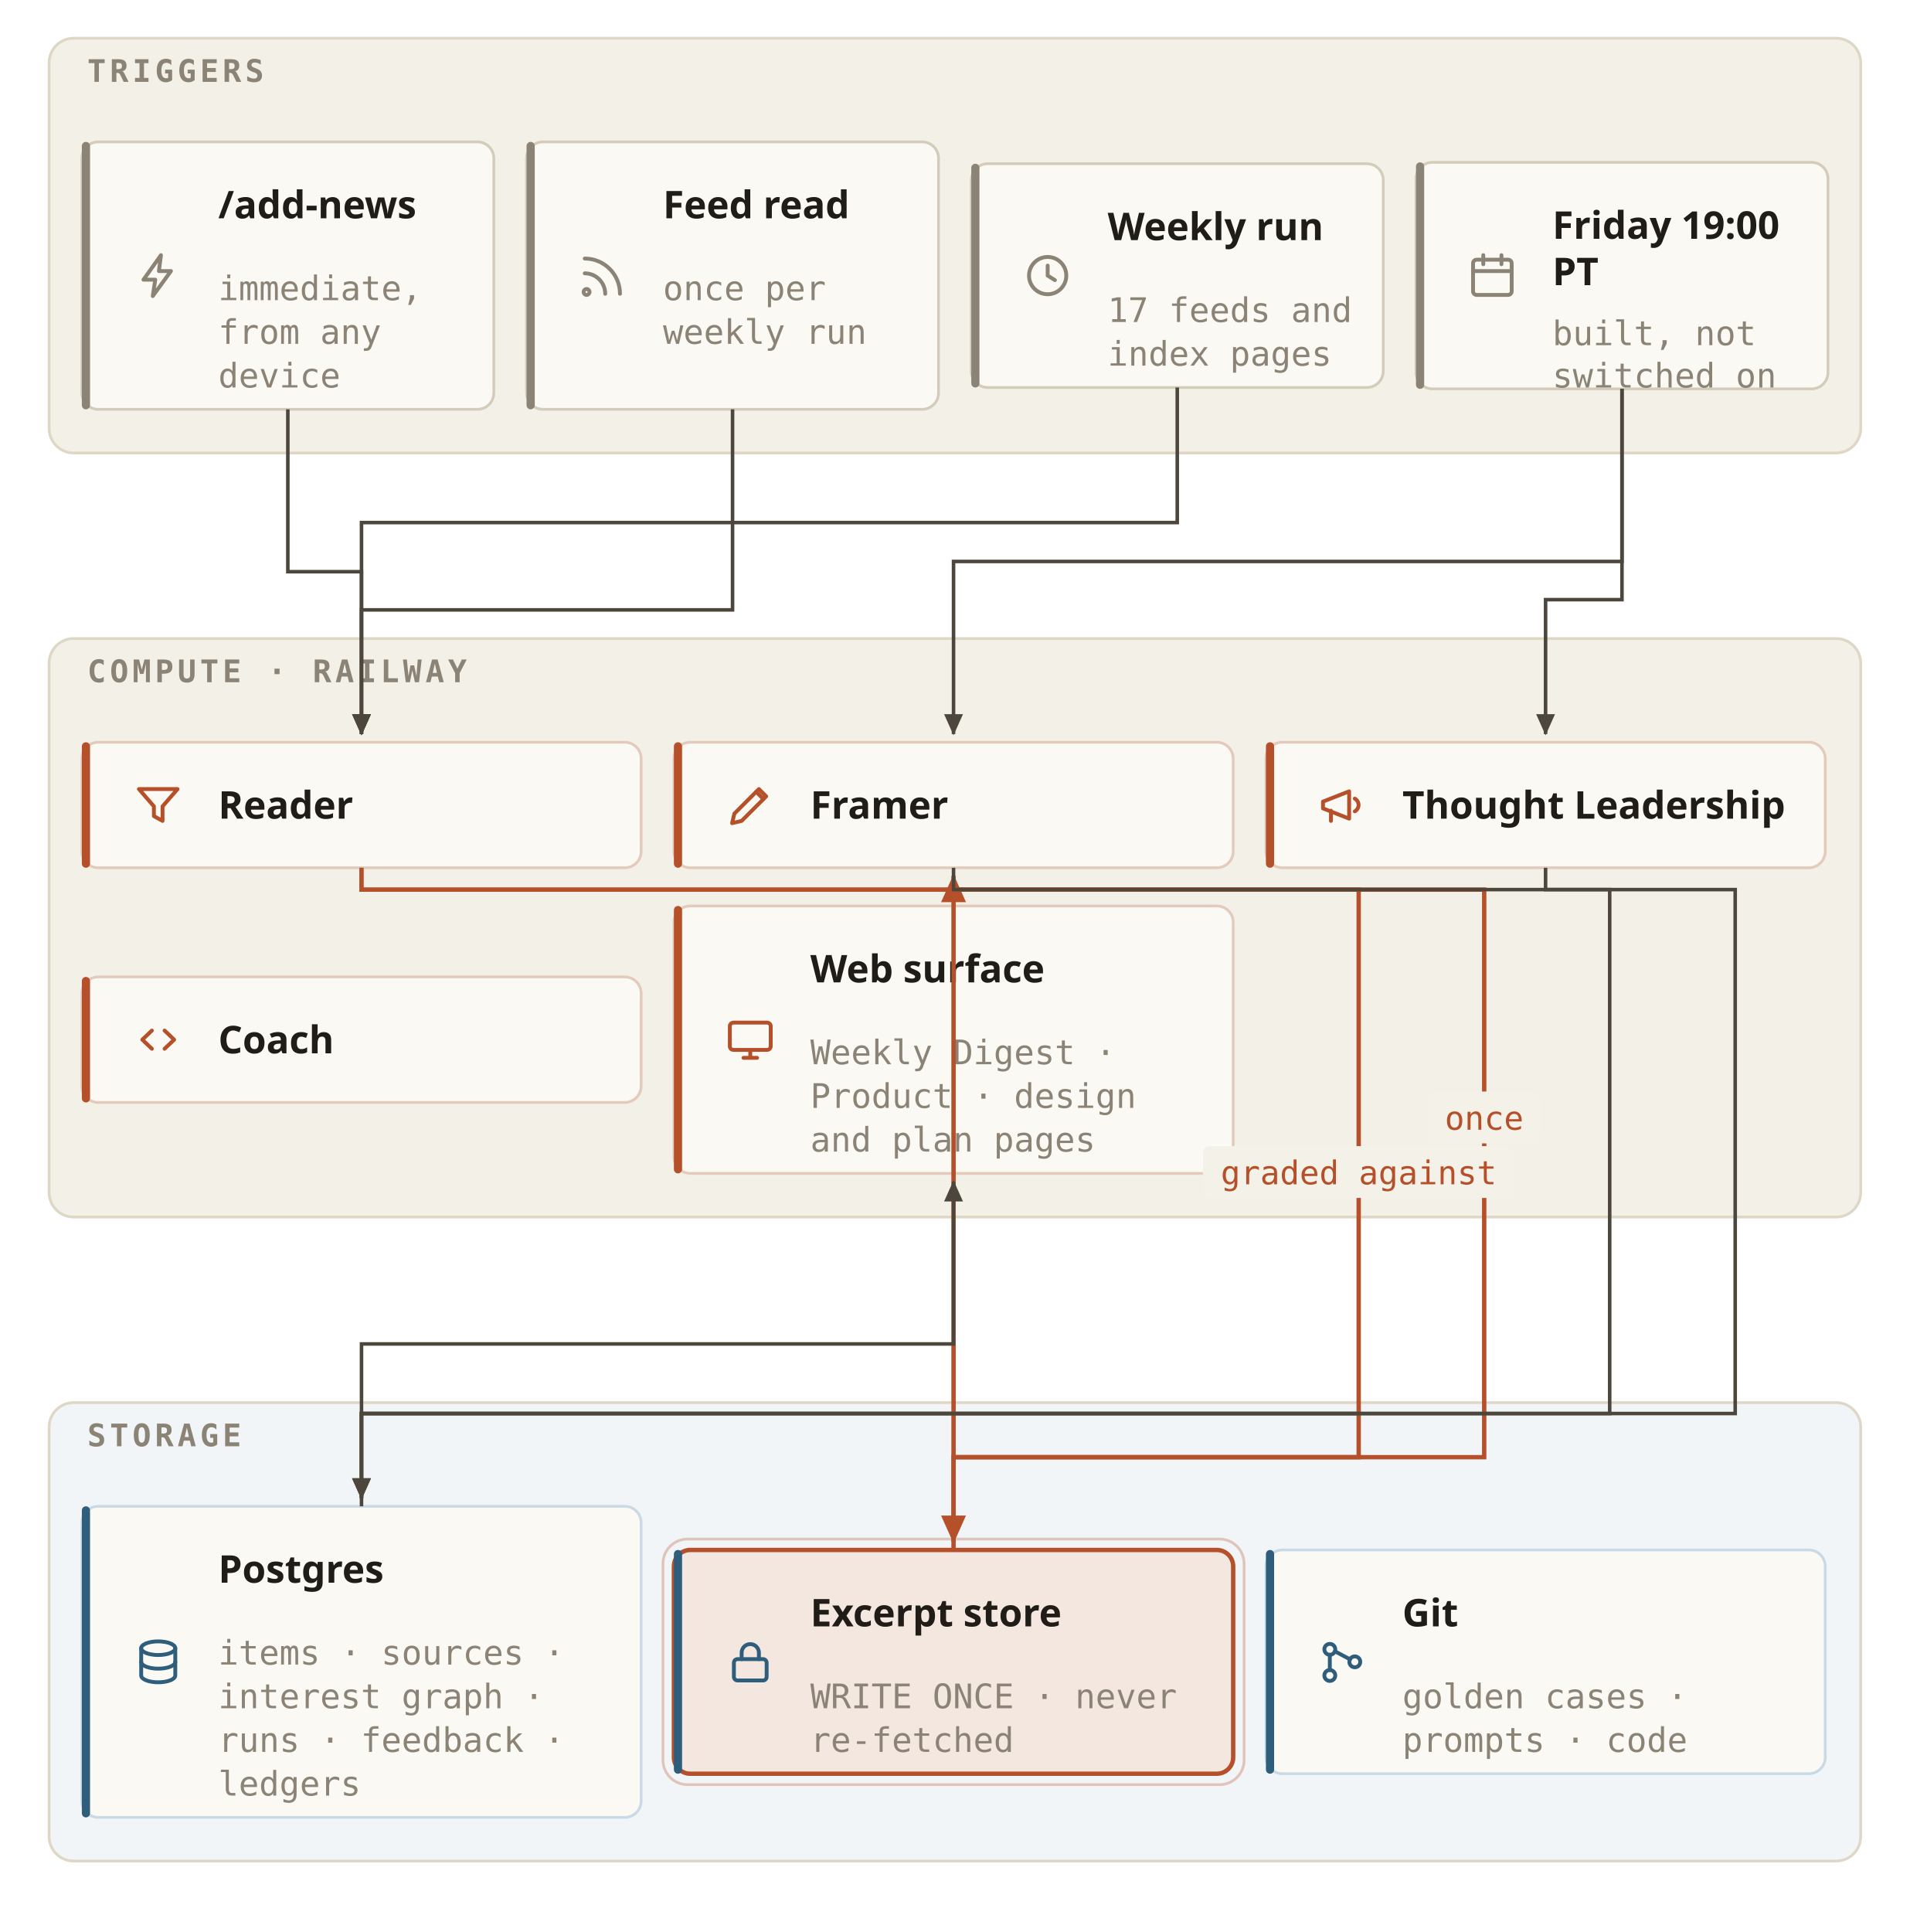
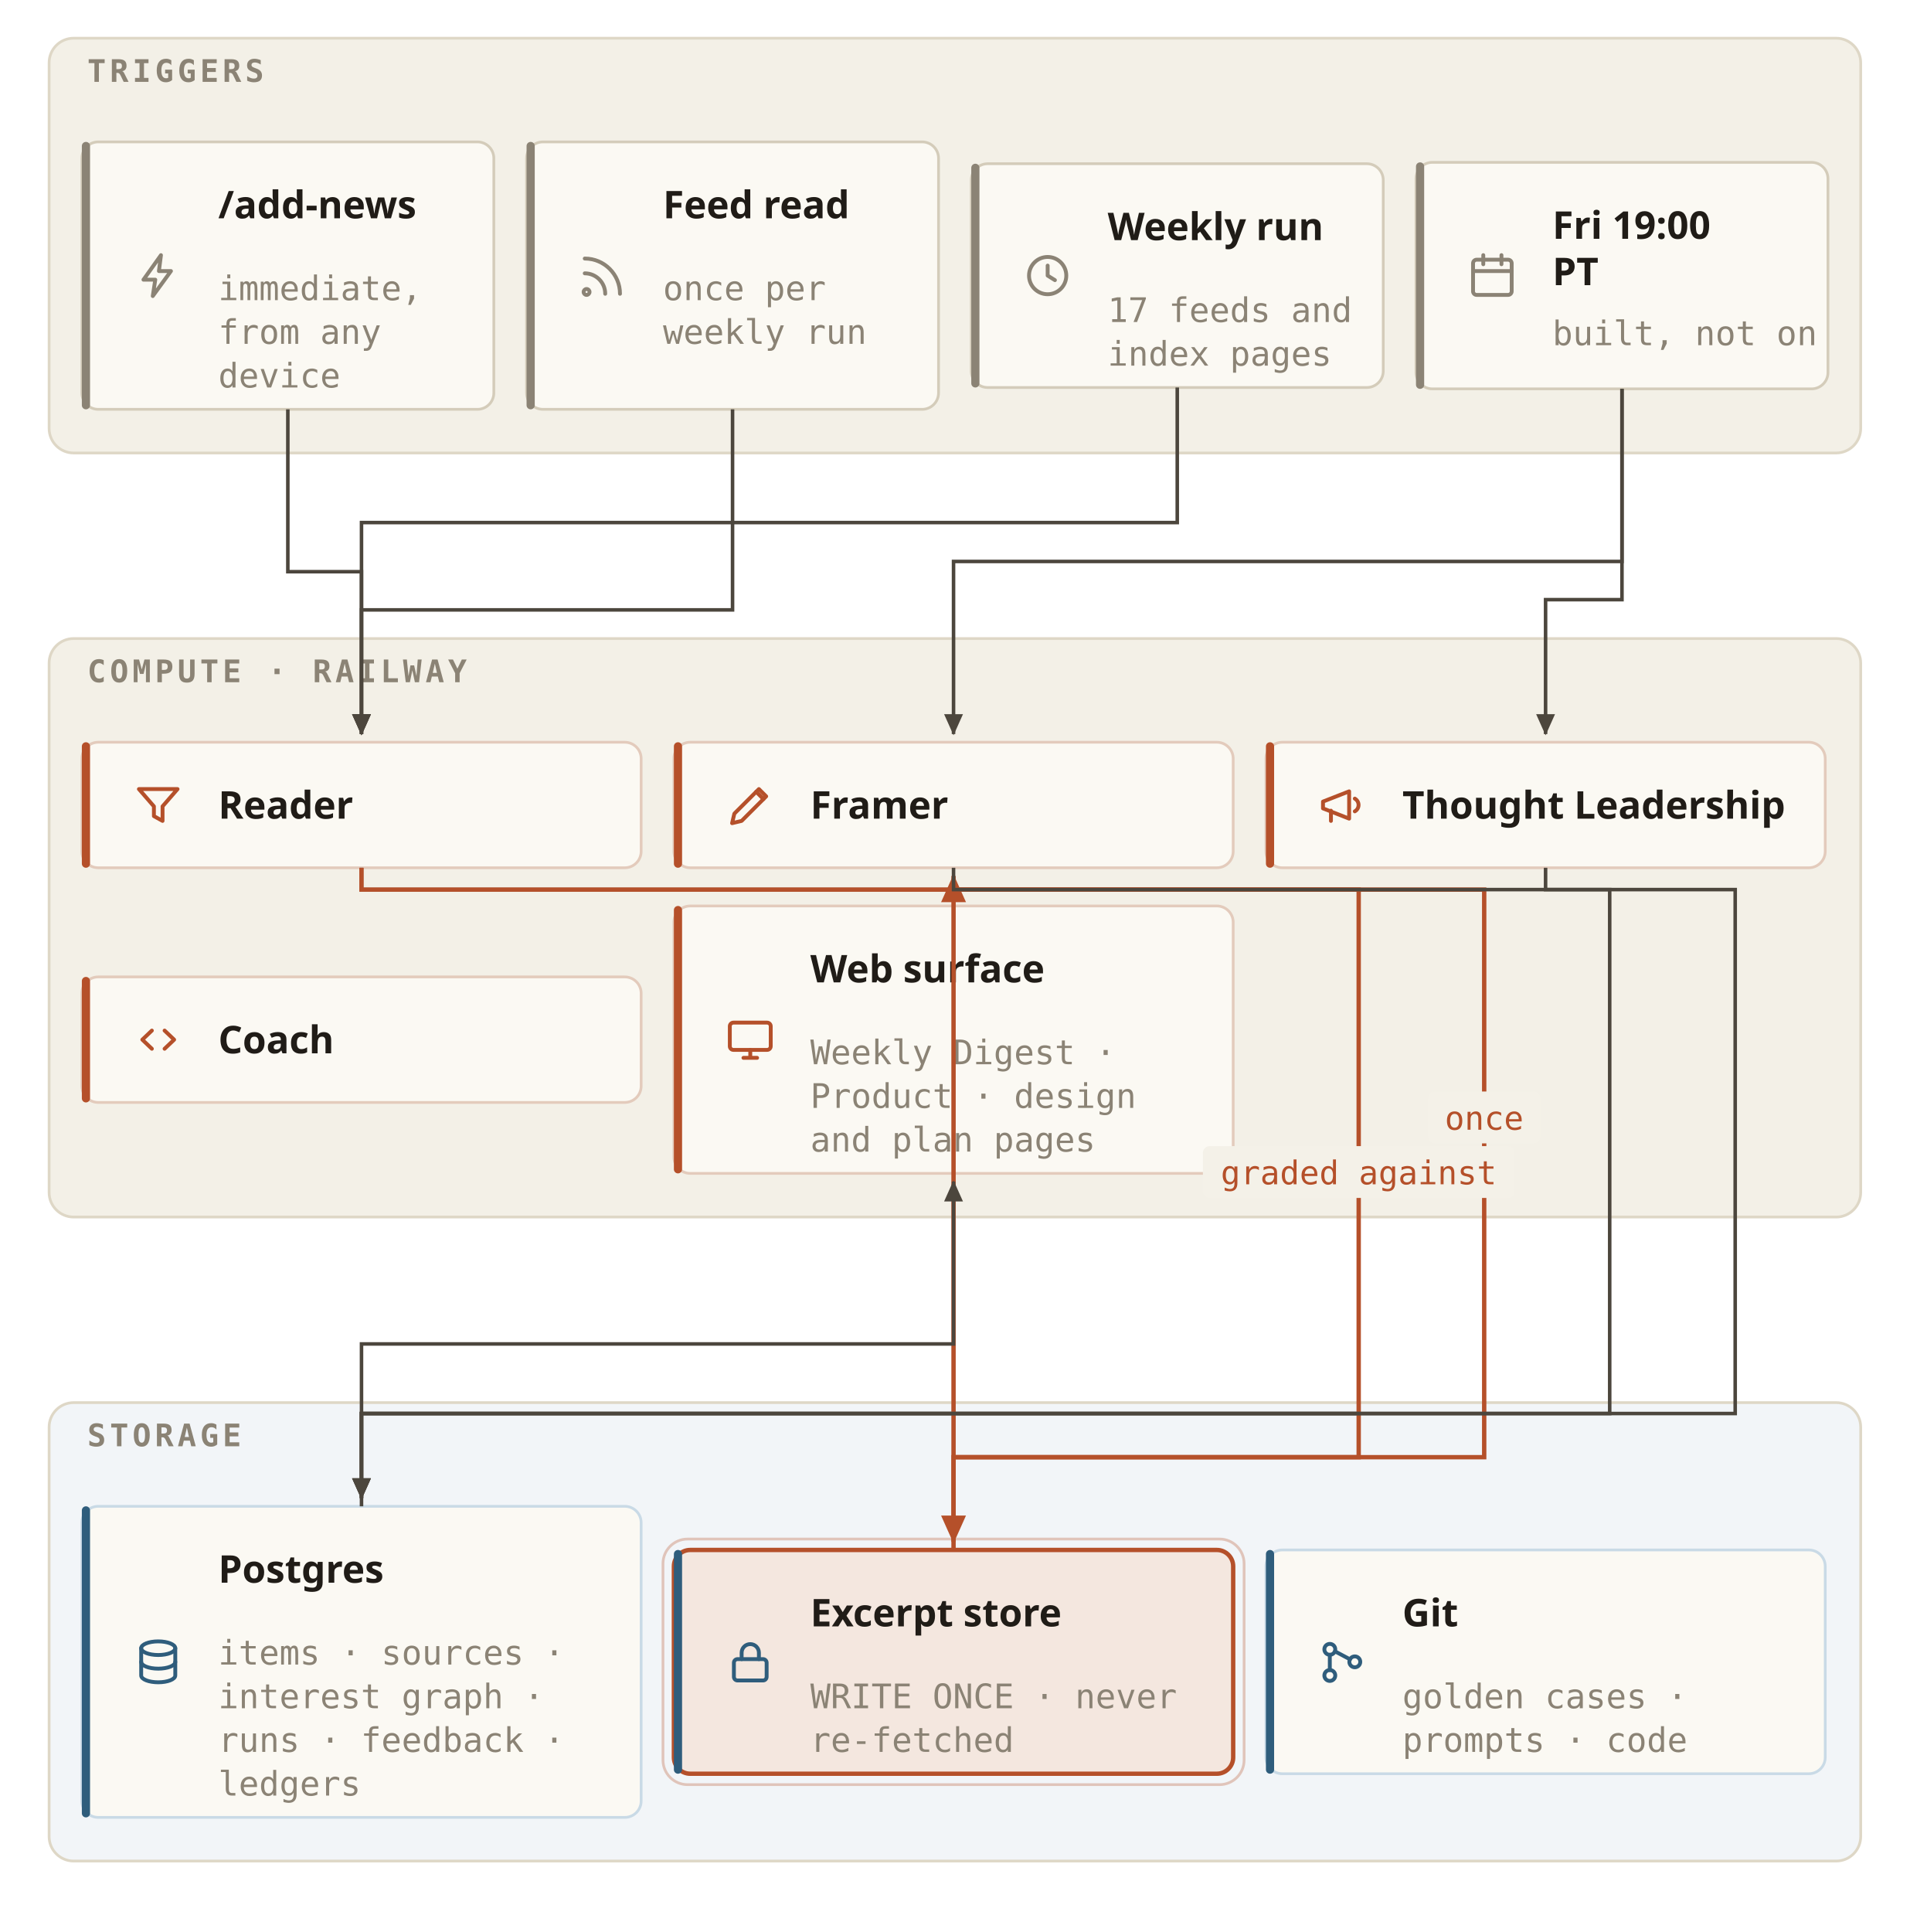
<svg data-dc-tpl="1341" viewBox="0 0 700 708" role="img" aria-label="Show three layers — triggers, compute, storage — and make the write-once excerpt store visually distinct from everything else." style="width: 100%; height: auto; display: block;">
  <defs data-dc-tpl="1342">
    <marker data-dc-tpl="1343" id="fs-ar" viewBox="0 0 10 10" refX="8.5" refY="5" markerWidth="7" markerHeight="7" orient="auto-start-reverse">
      <path data-dc-tpl="1344" d="M0.5 1.2L9 5 0.5 8.8z" fill="#4C463D" />
    </marker>
    <marker data-dc-tpl="1345" id="fs-ar-fb" viewBox="0 0 10 10" refX="8.5" refY="5" markerWidth="7" markerHeight="7" orient="auto-start-reverse">
      <path data-dc-tpl="1346" d="M0.5 1.2L9 5 0.5 8.8z" fill="#B5502A" />
    </marker>
    <marker data-dc-tpl="1347" id="fs-ar-em" viewBox="0 0 10 10" refX="8.5" refY="5" markerWidth="7.5" markerHeight="7.5" orient="auto-start-reverse">
      <path data-dc-tpl="1348" d="M0.5 1.2L9 5 0.5 8.8z" fill="#B5502A" />
    </marker>
  </defs>
  <rect data-dc-tpl="1349" x="18" y="14" width="664" height="152" rx="9" fill="#EFEADD" fill-opacity=".7" stroke="#DED7C6" stroke-width="1" />
  <text data-dc-tpl="1350" x="32" y="30" font-family="'IBM Plex Mono',monospace" font-size="11.4" font-weight="600" letter-spacing="1.4" fill="#8B8375">TRIGGERS</text>
  <rect data-dc-tpl="1351" x="30" y="52" width="151" height="98" rx="6" fill="#FBF9F3" stroke="#D4CCBA" stroke-width="1" />
  <rect data-dc-tpl="1352" x="30" y="52" width="3" height="98" rx="1.5" fill="#8B8375" />
  <g data-dc-tpl="1353" transform="translate(48.0 91.0) scale(0.833)" fill="none" stroke="#8B8375" stroke-width="1.7" stroke-linecap="round" stroke-linejoin="round">
    <path data-dc-tpl="1354" d="M13.2 3L5.5 13.8h5.2L9.6 21l8-11h-5.3z" />
  </g>
  <text data-dc-tpl="1355" x="80" y="80" font-family="'Public Sans',sans-serif" font-size="14" font-weight="600" fill="#201C17">/add-news</text>
  <text data-dc-tpl="1356" x="80" y="110" font-family="'IBM Plex Mono',monospace" font-size="12.4" fill="#8B8375">immediate,</text>
  <text data-dc-tpl="1357" x="80" y="126" font-family="'IBM Plex Mono',monospace" font-size="12.4" fill="#8B8375">from any</text>
  <text data-dc-tpl="1358" x="80" y="142" font-family="'IBM Plex Mono',monospace" font-size="12.4" fill="#8B8375">device</text>
  <rect data-dc-tpl="1359" x="193" y="52" width="151" height="98" rx="6" fill="#FBF9F3" stroke="#D4CCBA" stroke-width="1" />
  <rect data-dc-tpl="1360" x="193" y="52" width="3" height="98" rx="1.5" fill="#8B8375" />
  <g data-dc-tpl="1361" transform="translate(211.0 91.0) scale(0.833)" fill="none" stroke="#8B8375" stroke-width="1.7" stroke-linecap="round" stroke-linejoin="round">
    <path data-dc-tpl="1362" d="M4 11a9 9 0 0 1 9 9" />
    <path data-dc-tpl="1363" d="M4 4.5a15.5 15.5 0 0 1 15.5 15.5" />
    <circle data-dc-tpl="1364" cx="4.8" cy="19.2" r="1.3" />
  </g>
  <text data-dc-tpl="1365" x="243" y="80" font-family="'Public Sans',sans-serif" font-size="14" font-weight="600" fill="#201C17">Feed read</text>
  <text data-dc-tpl="1366" x="243" y="110" font-family="'IBM Plex Mono',monospace" font-size="12.4" fill="#8B8375">once per</text>
  <text data-dc-tpl="1367" x="243" y="126" font-family="'IBM Plex Mono',monospace" font-size="12.4" fill="#8B8375">weekly run</text>
  <rect data-dc-tpl="1369" x="356" y="60" width="151" height="82" rx="6" fill="#FBF9F3" stroke="#D4CCBA" stroke-width="1" />
  <rect data-dc-tpl="1370" x="356" y="60" width="3" height="82" rx="1.5" fill="#8B8375" />
  <g data-dc-tpl="1371" transform="translate(374.0 91.0) scale(0.833)" fill="none" stroke="#8B8375" stroke-width="1.7" stroke-linecap="round" stroke-linejoin="round">
    <circle data-dc-tpl="1372" cx="12" cy="12" r="8.2" />
    <path data-dc-tpl="1373" d="M12 7.6V12l3.2 2" />
  </g>
  <text data-dc-tpl="1374" x="406" y="88" font-family="'Public Sans',sans-serif" font-size="14" font-weight="600" fill="#201C17">Weekly run</text>
  <text data-dc-tpl="1375" x="406" y="118" font-family="'IBM Plex Mono',monospace" font-size="12.4" fill="#8B8375">17 feeds and</text>
  <text data-dc-tpl="1376" x="406" y="134" font-family="'IBM Plex Mono',monospace" font-size="12.4" fill="#8B8375">index pages</text>
  <rect data-dc-tpl="1377" x="519" y="59.5" width="151" height="83" rx="6" fill="#FBF9F3" stroke="#D4CCBA" stroke-width="1" />
  <rect data-dc-tpl="1378" x="519" y="59.5" width="3" height="83" rx="1.5" fill="#8B8375" />
  <g data-dc-tpl="1379" transform="translate(537.0 91.0) scale(0.833)" fill="none" stroke="#8B8375" stroke-width="1.7" stroke-linecap="round" stroke-linejoin="round">
    <rect data-dc-tpl="1380" x="3.5" y="5" width="17" height="15.5" rx="1.6" />
    <path data-dc-tpl="1381" d="M8 3v4M16 3v4M3.5 10h17" />
  </g>
-   <text data-dc-tpl="1382" x="569" y="87.5" font-family="'Public Sans',sans-serif" font-size="14" font-weight="600" fill="#201C17">Friday 19:00</text>
+   <text data-dc-tpl="1382" x="569" y="87.5" font-family="'Public Sans',sans-serif" font-size="14" font-weight="600" fill="#201C17">Fri 19:00</text>
  <text data-dc-tpl="1383" x="569" y="104.5" font-family="'Public Sans',sans-serif" font-size="14" font-weight="600" fill="#201C17">PT</text>
-   <text data-dc-tpl="1384" x="569" y="126.5" font-family="'IBM Plex Mono',monospace" font-size="12.4" fill="#8B8375">built, not</text>
-   <text data-dc-tpl="1384b" x="569" y="142" font-family="'IBM Plex Mono',monospace" font-size="12.4" fill="#8B8375">switched on</text>
+   <text data-dc-tpl="1384" x="569" y="126.5" font-family="'IBM Plex Mono',monospace" font-size="12.4" fill="#8B8375">built, not on</text>
  <rect data-dc-tpl="1385" x="18" y="234" width="664" height="212" rx="9" fill="#EFEADD" fill-opacity=".7" stroke="#DED7C6" stroke-width="1" />
  <text data-dc-tpl="1386" x="32" y="250" font-family="'IBM Plex Mono',monospace" font-size="11.4" font-weight="600" letter-spacing="1.4" fill="#8B8375">COMPUTE · RAILWAY</text>
  <rect data-dc-tpl="1387" x="30" y="272" width="205" height="46" rx="6" fill="#FBF9F3" stroke="#E3CBBC" stroke-width="1" />
  <rect data-dc-tpl="1388" x="30" y="272" width="3" height="46" rx="1.5" fill="#B5502A" />
  <g data-dc-tpl="1389" transform="translate(48.0 285.0) scale(0.833)" fill="none" stroke="#B5502A" stroke-width="1.7" stroke-linecap="round" stroke-linejoin="round">
    <path data-dc-tpl="1390" d="M3.5 5h17l-6.6 7.6V19l-3.8-2.1v-4.3z" />
  </g>
  <text data-dc-tpl="1391" x="80" y="300" font-family="'Public Sans',sans-serif" font-size="14" font-weight="600" fill="#201C17">Reader</text>
  <rect data-dc-tpl="1392" x="247" y="272" width="205" height="46" rx="6" fill="#FBF9F3" stroke="#E3CBBC" stroke-width="1" />
  <rect data-dc-tpl="1393" x="247" y="272" width="3" height="46" rx="1.5" fill="#B5502A" />
  <g data-dc-tpl="1394" transform="translate(265.0 285.0) scale(0.833)" fill="none" stroke="#B5502A" stroke-width="1.7" stroke-linecap="round" stroke-linejoin="round">
    <path data-dc-tpl="1395" d="M4 20l4.2-1L19 8.2 15.8 5 5 15.8z" />
    <path data-dc-tpl="1396" d="M14.6 6.2l3.2 3.2" />
  </g>
  <text data-dc-tpl="1397" x="297" y="300" font-family="'Public Sans',sans-serif" font-size="14" font-weight="600" fill="#201C17">Framer</text>
  <rect data-dc-tpl="1398" x="464" y="272" width="205" height="46" rx="6" fill="#FBF9F3" stroke="#E3CBBC" stroke-width="1" />
  <rect data-dc-tpl="1399" x="464" y="272" width="3" height="46" rx="1.5" fill="#B5502A" />
  <g data-dc-tpl="1400" transform="translate(482.0 285.0) scale(0.833)" fill="none" stroke="#B5502A" stroke-width="1.7" stroke-linecap="round" stroke-linejoin="round">
    <path data-dc-tpl="1401" d="M3.5 10.5v3l11.5 4.5V6z" />
    <path data-dc-tpl="1402" d="M17.5 9.2a3.2 3.2 0 0 1 0 5.6" />
    <path data-dc-tpl="1403" d="M7 14.5V19" />
  </g>
  <text data-dc-tpl="1404" x="514" y="300" font-family="'Public Sans',sans-serif" font-size="14" font-weight="600" fill="#201C17">Thought Leadership</text>
  <rect data-dc-tpl="1405" x="30" y="358" width="205" height="46" rx="6" fill="#FBF9F3" stroke="#E3CBBC" stroke-width="1" />
  <rect data-dc-tpl="1406" x="30" y="358" width="3" height="46" rx="1.5" fill="#B5502A" />
  <g data-dc-tpl="1407" transform="translate(48.0 371.0) scale(0.833)" fill="none" stroke="#B5502A" stroke-width="1.7" stroke-linecap="round" stroke-linejoin="round">
    <path data-dc-tpl="1408" d="M9.2 8L5 12l4.2 4" />
    <path data-dc-tpl="1409" d="M14.8 8L19 12l-4.2 4" />
  </g>
  <text data-dc-tpl="1410" x="80" y="386" font-family="'Public Sans',sans-serif" font-size="14" font-weight="600" fill="#201C17">Coach</text>
  <rect data-dc-tpl="1411" x="247" y="332" width="205" height="98" rx="6" fill="#FBF9F3" stroke="#E3CBBC" stroke-width="1" />
  <rect data-dc-tpl="1412" x="247" y="332" width="3" height="98" rx="1.5" fill="#B5502A" />
  <g data-dc-tpl="1413" transform="translate(265.0 371.0) scale(0.833)" fill="none" stroke="#B5502A" stroke-width="1.7" stroke-linecap="round" stroke-linejoin="round">
    <rect data-dc-tpl="1414" x="3" y="4.5" width="18" height="12" rx="1.6" />
    <path data-dc-tpl="1415" d="M9 20h6M12 16.5V20" />
  </g>
  <text data-dc-tpl="1416" x="297" y="360" font-family="'Public Sans',sans-serif" font-size="14" font-weight="600" fill="#201C17">Web surface</text>
  <text data-dc-tpl="1417" x="297" y="390" font-family="'IBM Plex Mono',monospace" font-size="12.4" fill="#8B8375">Weekly Digest ·</text>
  <text data-dc-tpl="1418" x="297" y="406" font-family="'IBM Plex Mono',monospace" font-size="12.4" fill="#8B8375">Product · design</text>
  <text data-dc-tpl="1419" x="297" y="422" font-family="'IBM Plex Mono',monospace" font-size="12.4" fill="#8B8375">and plan pages</text>
  <rect data-dc-tpl="1420" x="18" y="514" width="664" height="168" rx="9" fill="#E6EDF2" fill-opacity=".5" stroke="#DED7C6" stroke-width="1" />
  <text data-dc-tpl="1421" x="32" y="530" font-family="'IBM Plex Mono',monospace" font-size="11.4" font-weight="600" letter-spacing="1.4" fill="#8B8375">STORAGE</text>
  <rect data-dc-tpl="1422" x="30" y="552" width="205" height="114" rx="6" fill="#FBF9F3" stroke="#C9DAE6" stroke-width="1" />
  <rect data-dc-tpl="1423" x="30" y="552" width="3" height="114" rx="1.5" fill="#2F5D7C" />
  <g data-dc-tpl="1424" transform="translate(48.0 599.0) scale(0.833)" fill="none" stroke="#2F5D7C" stroke-width="1.7" stroke-linecap="round" stroke-linejoin="round">
    <ellipse data-dc-tpl="1425" cx="12" cy="6" rx="7.5" ry="3" />
    <path data-dc-tpl="1426" d="M4.5 6v12c0 1.7 3.4 3 7.5 3s7.5-1.3 7.5-3V6" />
    <path data-dc-tpl="1427" d="M4.5 12c0 1.7 3.4 3 7.5 3s7.5-1.3 7.5-3" />
  </g>
  <text data-dc-tpl="1428" x="80" y="580" font-family="'Public Sans',sans-serif" font-size="14" font-weight="600" fill="#201C17">Postgres</text>
  <text data-dc-tpl="1429" x="80" y="610" font-family="'IBM Plex Mono',monospace" font-size="12.4" fill="#8B8375">items · sources ·</text>
  <text data-dc-tpl="1430" x="80" y="626" font-family="'IBM Plex Mono',monospace" font-size="12.4" fill="#8B8375">interest graph ·</text>
  <text data-dc-tpl="1431" x="80" y="642" font-family="'IBM Plex Mono',monospace" font-size="12.4" fill="#8B8375">runs · feedback ·</text>
  <text data-dc-tpl="1432" x="80" y="658" font-family="'IBM Plex Mono',monospace" font-size="12.4" fill="#8B8375">ledgers</text>
  <rect data-dc-tpl="1433" x="243" y="564" width="213" height="90" rx="9" fill="none" stroke="#B5502A" stroke-opacity=".3" stroke-width="1" />
  <rect data-dc-tpl="1434" x="247" y="568" width="205" height="82" rx="6" fill="#F4E7DF" stroke="#B5502A" stroke-width="1.6" />
  <rect data-dc-tpl="1435" x="247" y="568" width="3" height="82" rx="1.5" fill="#2F5D7C" />
  <g data-dc-tpl="1436" transform="translate(265.0 599.0) scale(0.833)" fill="none" stroke="#2F5D7C" stroke-width="1.7" stroke-linecap="round" stroke-linejoin="round">
    <rect data-dc-tpl="1437" x="4.8" y="10.8" width="14.4" height="9.4" rx="1.6" />
    <path data-dc-tpl="1438" d="M8.2 10.8V8a3.8 3.8 0 0 1 7.6 0v2.8" />
  </g>
  <text data-dc-tpl="1439" x="297" y="596" font-family="'Public Sans',sans-serif" font-size="14" font-weight="600" fill="#201C17">Excerpt store</text>
  <text data-dc-tpl="1440" x="297" y="626" font-family="'IBM Plex Mono',monospace" font-size="12.4" fill="#8B8375">WRITE ONCE · never</text>
  <text data-dc-tpl="1441" x="297" y="642" font-family="'IBM Plex Mono',monospace" font-size="12.4" fill="#8B8375">re-fetched</text>
  <rect data-dc-tpl="1442" x="464" y="568" width="205" height="82" rx="6" fill="#FBF9F3" stroke="#C9DAE6" stroke-width="1" />
  <rect data-dc-tpl="1443" x="464" y="568" width="3" height="82" rx="1.5" fill="#2F5D7C" />
  <g data-dc-tpl="1444" transform="translate(482.0 599.0) scale(0.833)" fill="none" stroke="#2F5D7C" stroke-width="1.7" stroke-linecap="round" stroke-linejoin="round">
    <circle data-dc-tpl="1445" cx="6.5" cy="6.5" r="2.4" />
    <circle data-dc-tpl="1446" cx="6.5" cy="18" r="2.4" />
    <circle data-dc-tpl="1447" cx="17.5" cy="12" r="2.4" />
    <path data-dc-tpl="1448" d="M6.5 8.9v6.7M8.8 7.4l6.6 3.5" />
  </g>
  <text data-dc-tpl="1449" x="514" y="596" font-family="'Public Sans',sans-serif" font-size="14" font-weight="600" fill="#201C17">Git</text>
  <text data-dc-tpl="1450" x="514" y="626" font-family="'IBM Plex Mono',monospace" font-size="12.4" fill="#8B8375">golden cases ·</text>
  <text data-dc-tpl="1451" x="514" y="642" font-family="'IBM Plex Mono',monospace" font-size="12.4" fill="#8B8375">prompts · code</text>
  <path data-dc-tpl="1452" d="M105.5 150 V209.5 H132.5 V269" stroke="#4C463D" stroke-width="1.3" fill="none" marker-end="url(#fs-ar)" />
  <path data-dc-tpl="1453" d="M268.5 150 V223.5 H132.5 V269" stroke="#4C463D" stroke-width="1.3" fill="none" marker-end="url(#fs-ar)" />
  <path data-dc-tpl="1454" d="M431.5 142 V191.5 H132.5 V269" stroke="#4C463D" stroke-width="1.3" fill="none" marker-end="url(#fs-ar)" />
  <path data-dc-tpl="1455" d="M594.5 142.5 V205.75 H349.5 V269" stroke="#4C463D" stroke-width="1.3" fill="none" marker-end="url(#fs-ar)" />
  <path data-dc-tpl="1456" d="M594.5 142.5 V219.75 H566.5 V269" stroke="#4C463D" stroke-width="1.3" fill="none" marker-end="url(#fs-ar)" />
  <path data-dc-tpl="1457" d="M132.5 318 V326 H498 V518 H132.5 V549" stroke="#4C463D" stroke-width="1.3" fill="none" marker-end="url(#fs-ar)" />
  <path data-dc-tpl="1458" d="M132.5 318 V326 H544 V534 H349.5 V565" stroke="#B5502A" stroke-width="1.6" fill="none" marker-end="url(#fs-ar-em)" />
  <rect data-dc-tpl="1459" x="523.4" y="400" width="41.2" height="19" rx="2.5" fill="#F4F1E8" />
  <text data-dc-tpl="1460" x="544" y="414" text-anchor="middle" font-family="'IBM Plex Mono',monospace" font-size="12" fill="#B5502A">once</text>
  <path data-dc-tpl="1461" d="M349.5 568 V326 H498 V534 H349.5 V321" stroke="#B5502A" stroke-width="1.6" fill="none" marker-end="url(#fs-ar-em)" />
  <rect data-dc-tpl="1462" x="440.9" y="420" width="114.2" height="19" rx="2.5" fill="#F4F1E8" />
  <text data-dc-tpl="1463" x="498" y="434" text-anchor="middle" font-family="'IBM Plex Mono',monospace" font-size="12" fill="#B5502A">graded against</text>
  <path data-dc-tpl="1464" d="M349.5 318 V326 H590 V518 H132.5 V549" stroke="#4C463D" stroke-width="1.3" fill="none" marker-end="url(#fs-ar)" />
  <path data-dc-tpl="1465" d="M566.5 318 V326 H636 V518 H132.5 V549" stroke="#4C463D" stroke-width="1.3" fill="none" marker-end="url(#fs-ar)" />
  <path data-dc-tpl="1466" d="M132.5 552 V492.5 H349.5 V433" stroke="#4C463D" stroke-width="1.3" fill="none" marker-end="url(#fs-ar)" />
</svg>
